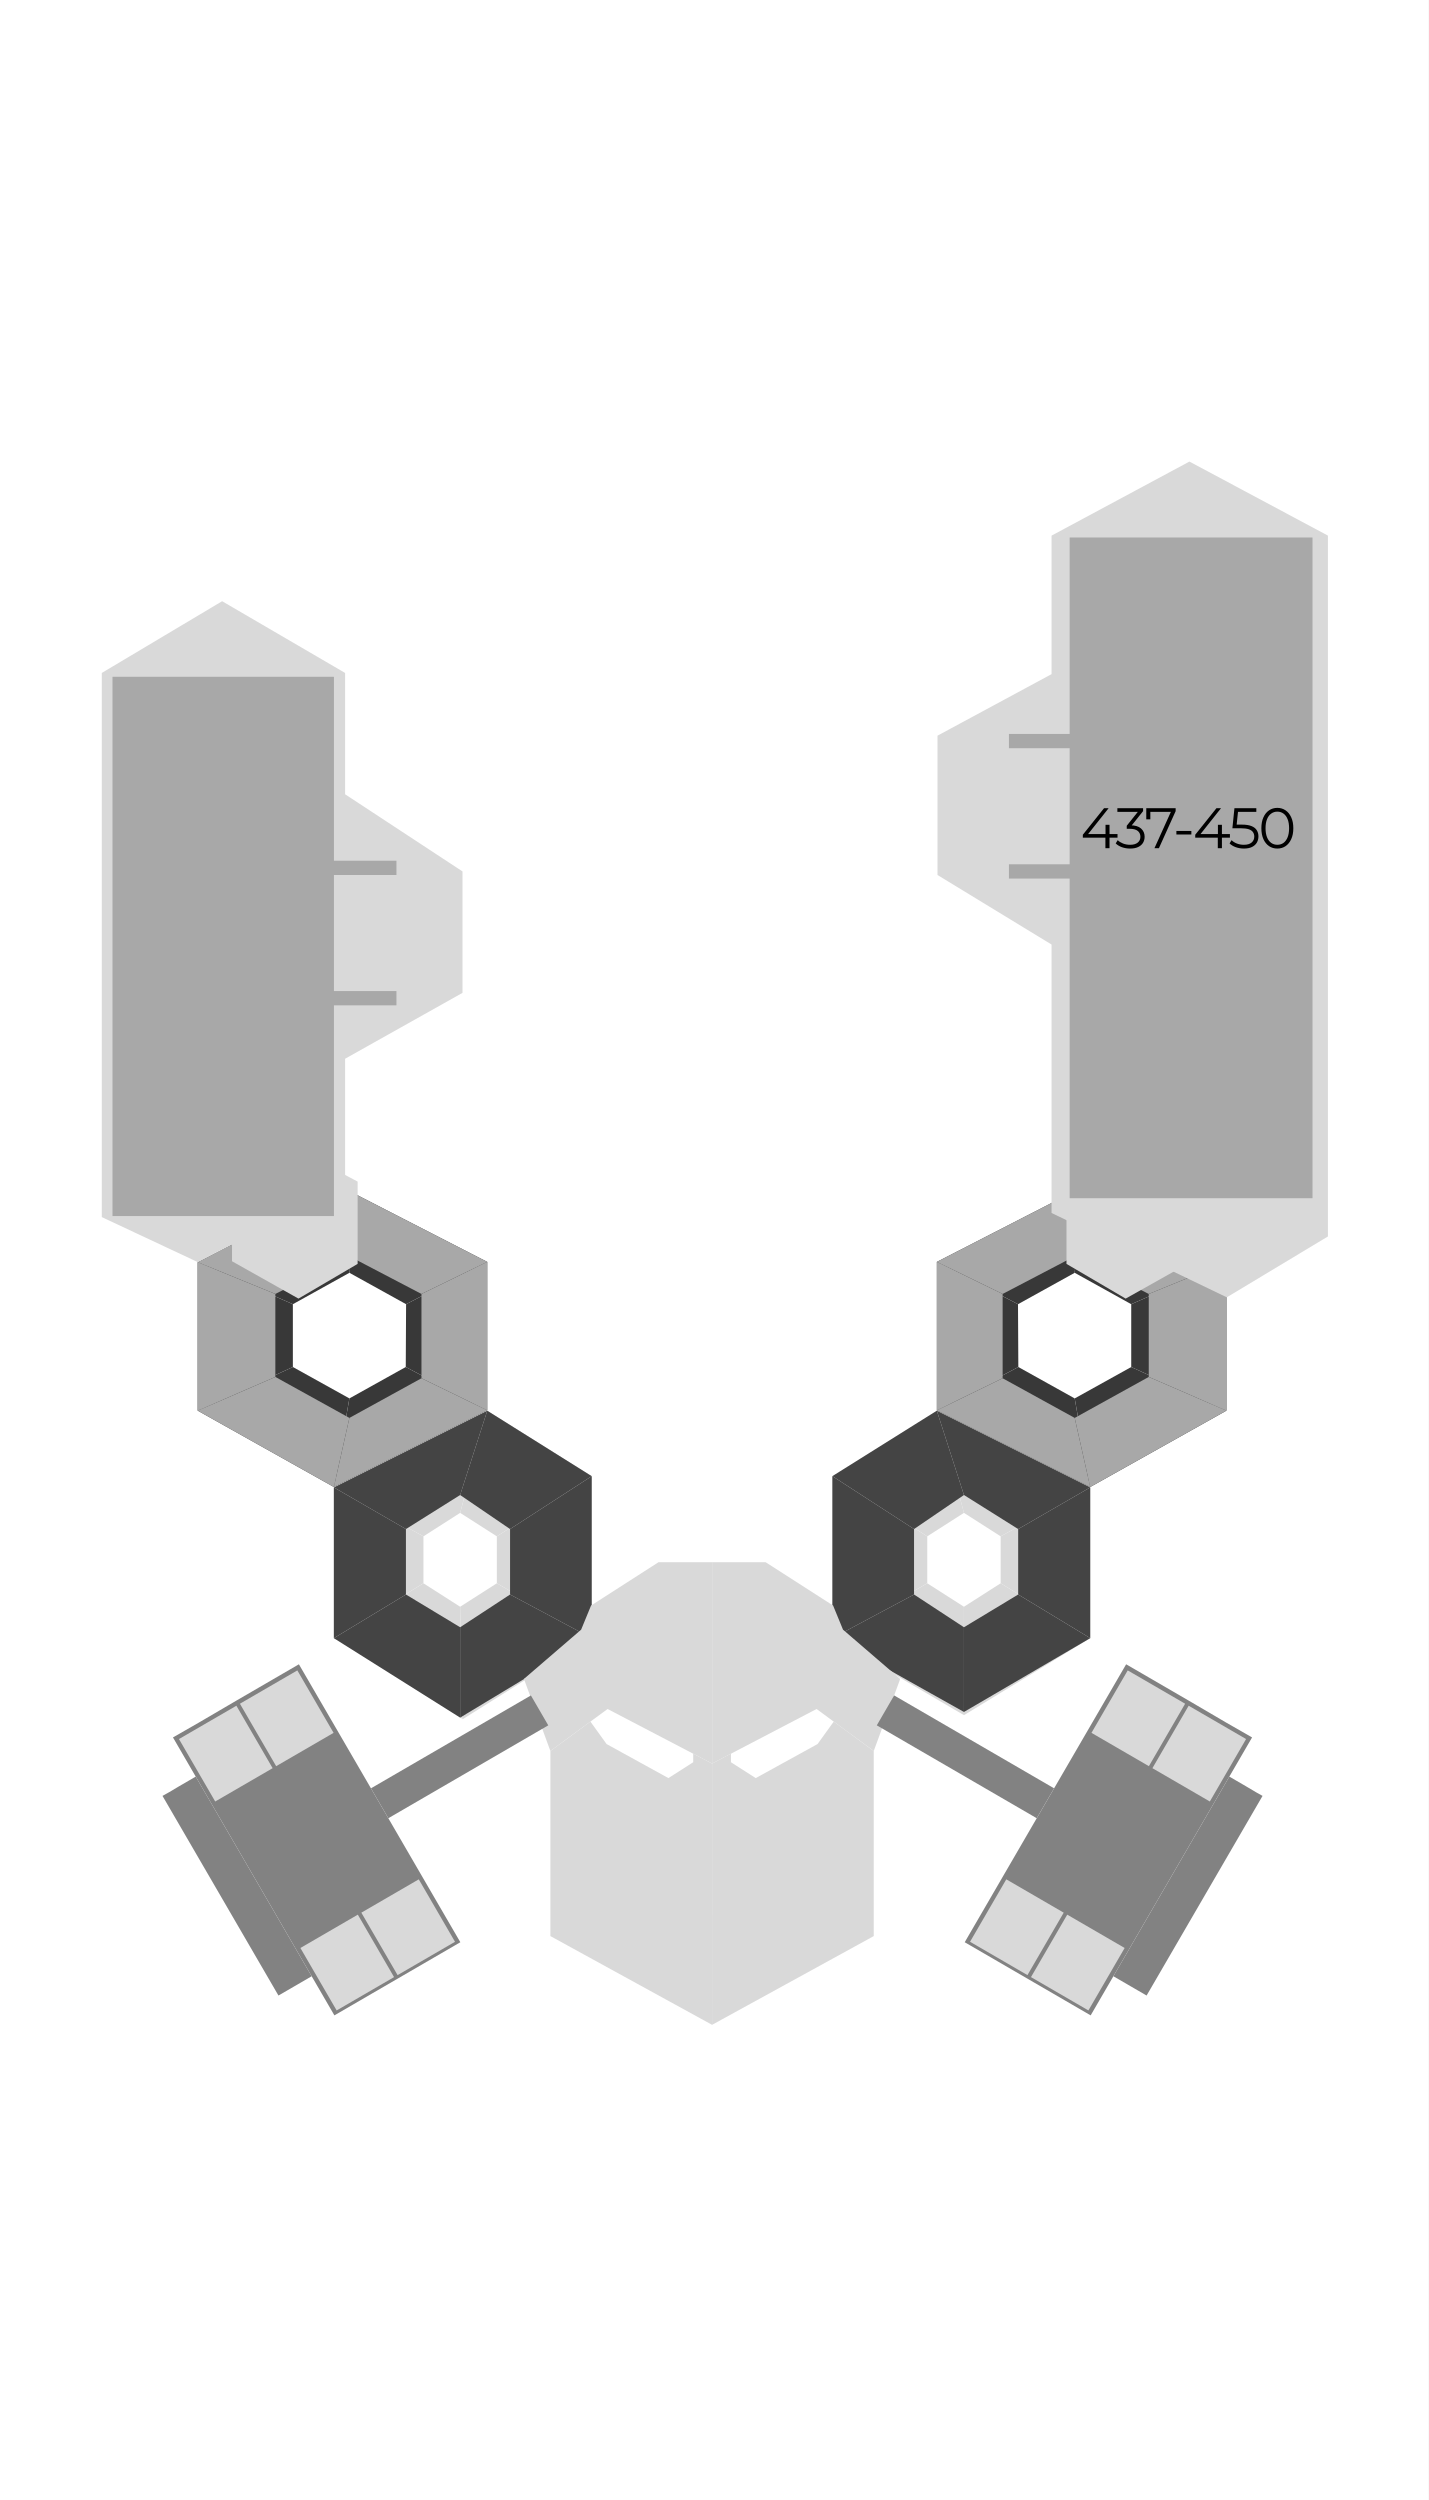
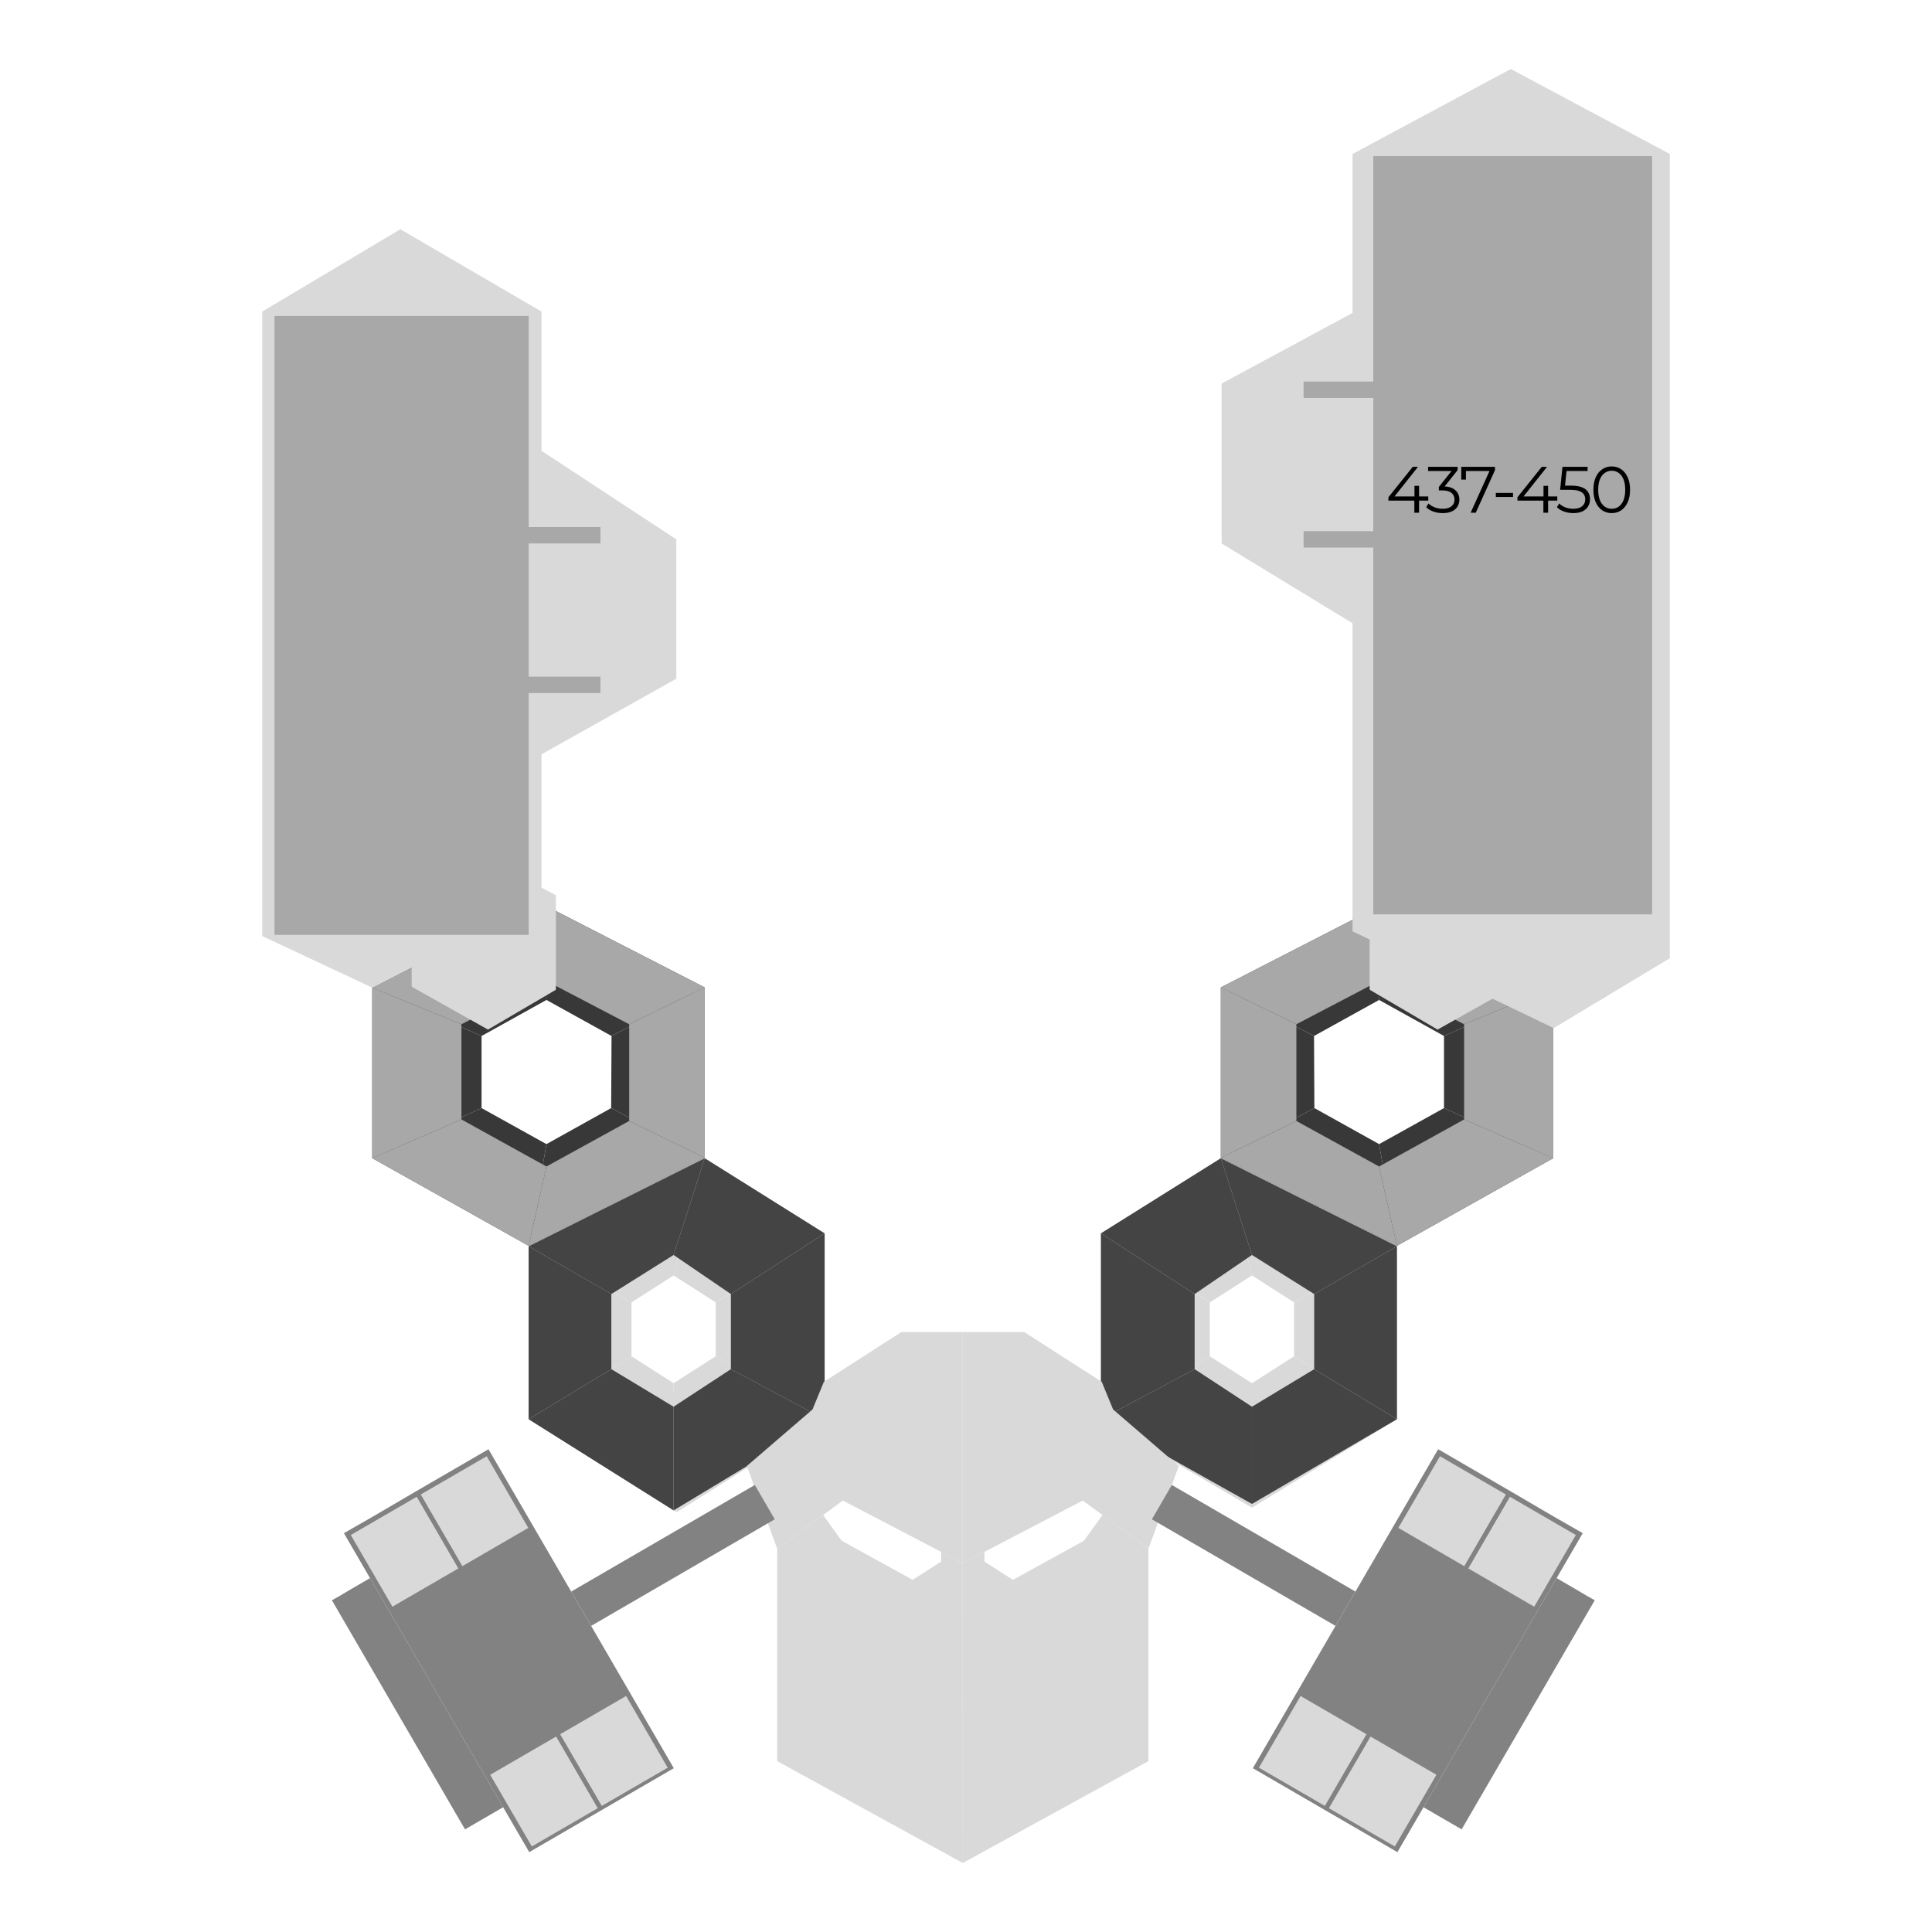
- <svg xmlns="http://www.w3.org/2000/svg" width="800" height="1400" viewBox="0 0 800 1400" fill="none">
-   <rect width="800" height="1400" fill="white" />
-   <path d="M539.814 899.781L560.363 886.637L610.532 917.368L539.814 960.5V899.781Z" fill="#D9D9D9" />
-   <path d="M560.363 886.635L560.363 860.347L610.532 832.95V917.368L560.363 886.635Z" fill="#D9D9D9" />
-   <path d="M560.363 860.349L539.814 847.205L524.633 790L610.532 832.95L560.363 860.349Z" fill="#D9D9D9" />
-   <path d="M539.814 899.781L519.264 886.637L466.133 917.368L539.814 960.5V899.781Z" fill="#D9D9D9" />
-   <path d="M519.264 886.637L519.264 860.349L466.133 826.655L466.133 917.368L519.264 886.637Z" fill="#D9D9D9" />
-   <path d="M539.814 847.205L519.264 860.349L466.133 826.655L524.633 790L539.814 847.205Z" fill="#D9D9D9" />
-   <path d="M601.832 783.112L633.489 765.525L686.806 789.961L610.533 832.726L601.832 783.112Z" fill="#383838" />
-   <path d="M633.489 765.525V730.35L686.806 706.839V789.961L633.489 765.525Z" fill="#383838" />
-   <path d="M633.489 730.35L601.832 712.763L605.72 665L686.806 706.839L633.489 730.35Z" fill="#383838" />
-   <path d="M601.832 783.112L570.268 765.524L524.634 789.776L610.533 832.726L601.832 783.112Z" fill="#383838" />
-   <path d="M570.268 765.524L570.082 730.35L524.634 706.654V789.776L570.268 765.524Z" fill="#383838" />
-   <path d="M601.832 712.763L570.082 730.35L524.634 706.654L605.72 665L601.832 712.763Z" fill="#383838" />
-   <path d="M601.832 794.034L643.301 771.078L686.806 789.961L610.533 832.726L601.832 794.034Z" fill="#A8A8A8" />
-   <path d="M643.301 771.078V724.611L686.806 706.839V789.961L643.301 771.078Z" fill="#A8A8A8" />
-   <path d="M643.301 724.611L601.832 703.507L605.72 665L686.806 706.839L643.301 724.611Z" fill="#A8A8A8" />
-   <path d="M601.832 794.034L561.474 771.819L524.634 789.776L610.533 832.726L601.832 794.034Z" fill="#A8A8A8" />
-   <path d="M561.474 771.819V724.611L524.634 706.654V789.776L561.474 771.819Z" fill="#A8A8A8" />
-   <path d="M601.832 703.507L561.474 724.611L524.634 706.654L605.72 665L601.832 703.507Z" fill="#A8A8A8" />
-   <path d="M195.661 783.112L164.004 765.525L110.687 789.961L186.96 832.726L195.661 783.112Z" fill="#383838" />
-   <path d="M164.004 765.525V730.35L110.687 706.839V789.961L164.004 765.525Z" fill="#383838" />
-   <path d="M164.004 730.35L195.661 712.763L191.773 665L110.687 706.839L164.004 730.35Z" fill="#383838" />
-   <path d="M195.661 783.112L227.225 765.524L272.859 789.776L186.96 832.726L195.661 783.112Z" fill="#383838" />
-   <path d="M227.225 765.524L227.41 730.35L272.859 706.654V789.776L227.225 765.524Z" fill="#383838" />
-   <path d="M195.661 712.763L227.41 730.35L272.859 706.654L191.773 665L195.661 712.763Z" fill="#383838" />
-   <path d="M195.661 794.034L154.192 771.078L110.687 789.961L186.96 832.726L195.661 794.034Z" fill="#A8A8A8" />
-   <path d="M154.192 771.078V724.611L110.687 706.839V789.961L154.192 771.078Z" fill="#A8A8A8" />
-   <path d="M154.192 724.611L195.661 703.507L191.773 665L110.687 706.839L154.192 724.611Z" fill="#A8A8A8" />
-   <path d="M195.661 794.034L236.018 771.819L272.859 789.776L186.96 832.726L195.661 794.034Z" fill="#A8A8A8" />
-   <path d="M236.018 771.819V724.611L272.859 706.654V789.776L236.018 771.819Z" fill="#A8A8A8" />
-   <path d="M195.661 703.507L236.018 724.611L272.859 706.654L191.773 665L195.661 703.507Z" fill="#A8A8A8" />
-   <path d="M257.679 899.781L237.129 886.637L186.96 917.368L259.16 962.724L257.679 899.781Z" fill="#D9D9D9" />
-   <path d="M237.129 886.635L237.129 860.347L186.96 832.95V917.368L237.129 886.635Z" fill="#D9D9D9" />
-   <path d="M237.129 860.349L257.679 847.205L272.859 790L186.96 832.95L237.129 860.349Z" fill="#D9D9D9" />
-   <path d="M257.679 899.781L278.228 886.637L331.36 917.368L259.16 962.724L257.679 899.781Z" fill="#D9D9D9" />
-   <path d="M278.228 886.637L278.228 860.349L331.359 826.655L331.36 917.368L278.228 886.637Z" fill="#D9D9D9" />
-   <path d="M257.679 847.205L278.228 860.349L331.359 826.655L272.859 790L257.679 847.205Z" fill="#D9D9D9" />
-   <path d="M257.679 911.259L227.318 892.931L186.96 917.368L257.679 961.86V911.259Z" fill="#444444" />
-   <path d="M227.318 892.931V856.276L186.96 832.95V917.368L227.318 892.931Z" fill="#444444" />
-   <path d="M227.318 856.276L257.679 837.208L272.859 790L186.96 832.95L227.318 856.276Z" fill="#444444" />
-   <path d="M257.679 911.259L285.633 892.931L331.36 917.368L257.679 961.86V911.259Z" fill="#444444" />
-   <path d="M285.633 892.931V856.276L331.359 826.655L331.36 917.368L285.633 892.931Z" fill="#444444" />
-   <path d="M257.679 837.208L285.633 856.276L331.359 826.655L272.859 790L257.679 837.208Z" fill="#444444" />
-   <path d="M539.814 911.259L570.175 892.931L610.532 917.368L539.814 958.697V911.259Z" fill="#444444" />
-   <path d="M570.175 892.931V856.276L610.532 832.95V917.368L570.175 892.931Z" fill="#444444" />
-   <path d="M570.175 856.276L539.814 837.208L524.633 790L610.532 832.95L570.175 856.276Z" fill="#444444" />
-   <path d="M539.814 911.259L511.86 892.931L466.133 917.368L539.814 958.697V911.259Z" fill="#444444" />
-   <path d="M511.86 892.931V856.276L466.133 826.655L466.133 917.368L511.86 892.931Z" fill="#444444" />
-   <path d="M539.814 837.208L511.86 856.276L466.133 826.655L524.633 790L539.814 837.208Z" fill="#444444" />
-   <path d="M200.273 661.684L200.273 707.781L167.135 727.219L129.924 706.3V660.573L162.877 641.875L200.273 661.684Z" fill="#D9D9D9" />
-   <path d="M597.226 661.684V707.781L630.364 727.219L667.575 706.3V660.573L634.622 641.875L597.226 661.684Z" fill="#D9D9D9" />
-   <path d="M57 376.852L124.387 336.679L193.254 376.852V444.794L259 488V556L193.254 592.896V664.171L110.687 706.75L57 681.573V376.852Z" fill="#D9D9D9" />
-   <path d="M588.873 299.946L666.071 258.477L743.64 299.946V692.417L687 726.5L588.873 679.273V528.949L525 490V411.977L588.873 377.515V299.946Z" fill="#D9D9D9" />
-   <path d="M339.69 976.667L374.309 995.735L388.194 986.849V982.036L398.746 987.589L398.773 1133.91L308.219 1084.21V980.555L330.619 964.078L339.69 976.667Z" fill="#D9D9D9" />
-   <path d="M368.755 874.846H398.746V987.589L340.246 957.043L308.219 980.555L293.408 940.197L325.435 912.613L330.989 899.098L368.755 874.846Z" fill="#D9D9D9" />
-   <path d="M457.829 976.667L423.21 995.735L409.325 986.849V982.036L398.773 987.589L398.746 1133.91L489.301 1084.21V980.555L466.9 964.078L457.829 976.667Z" fill="#D9D9D9" />
-   <path d="M428.764 874.846H398.773V987.589L457.274 957.043L489.301 980.555L504.111 940.197L472.084 912.613L466.53 899.098L428.764 874.846Z" fill="#D9D9D9" />
-   <path d="M109.606 994.894L174.539 1106.7L155.933 1117.5L91 1005.7L94.822 1003.56L100.303 1000.3L109.606 994.894Z" fill="#828282" />
-   <path d="M297.302 949.446L307.028 966.193L217.462 1018.21L207.736 1001.46L297.302 949.446Z" fill="#828282" />
-   <path d="M167.389 932L257.788 1087.65L187.26 1128.61L96.861 972.96L111.266 964.703L132.125 952.48L167.389 932Z" fill="#828282" />
-   <path d="M168.225 1090.87L200.377 1072.21L220.673 1107.18L188.521 1125.84L168.225 1090.87Z" fill="#D9D9D9" />
-   <path d="M202.353 1071.09L234.506 1052.43L254.801 1087.4L222.649 1106.06L202.353 1071.09Z" fill="#D9D9D9" />
-   <path d="M100.225 973.866L132.377 955.206L152.673 990.178L120.521 1008.84L100.225 973.866Z" fill="#D9D9D9" />
-   <path d="M134.353 954.086L166.506 935.426L186.801 970.398L154.649 989.057L134.353 954.086Z" fill="#D9D9D9" />
-   <path d="M688.422 994.894L623.489 1106.7L642.096 1117.5L707.028 1005.7L703.207 1003.56L697.725 1000.3L688.422 994.894Z" fill="#828282" />
-   <path d="M500.726 949.446L491 966.193L580.566 1018.21L590.292 1001.46L500.726 949.446Z" fill="#828282" />
-   <path d="M630.639 932L540.241 1087.65L610.769 1128.61L701.167 972.96L686.763 964.703L665.903 952.48L630.639 932Z" fill="#828282" />
-   <path d="M629.801 1090.87L597.649 1072.21L577.353 1107.18L609.505 1125.84L629.801 1090.87Z" fill="#D9D9D9" />
-   <path d="M595.673 1071.09L563.521 1052.43L543.225 1087.4L575.377 1106.06L595.673 1071.09Z" fill="#D9D9D9" />
-   <path d="M697.801 973.866L665.649 955.206L645.353 990.178L677.505 1008.84L697.801 973.866Z" fill="#D9D9D9" />
-   <path d="M663.673 954.086L631.521 935.426L611.225 970.398L643.377 989.057L663.673 954.086Z" fill="#D9D9D9" />
-   <path d="M63 379H187V681H63V379Z" fill="#A8A8A8" />
-   <path d="M175 555H222V563H175V555Z" fill="#A8A8A8" />
-   <path d="M175 482H222V490H175V482Z" fill="#A8A8A8" />
-   <path d="M599 301H735V671H599V301Z" fill="#A8A8A8" />
-   <path d="M612 484H565V492H612V484Z" fill="#A8A8A8" />
-   <path d="M612 411H565V419H612V411Z" fill="#A8A8A8" />
-   <path d="M606.386 469.112V467.448L618.258 452.6H620.818L609.042 467.448L607.794 467.064H625.81V469.112H606.386ZM619.026 475V469.112L619.09 467.064V461.88H621.33V475H619.026Z" fill="black" />
-   <path d="M632.865 475.192C631.244 475.192 629.708 474.936 628.257 474.424C626.828 473.891 625.676 473.187 624.801 472.312L625.921 470.488C626.646 471.235 627.617 471.853 628.833 472.344C630.07 472.835 631.414 473.08 632.865 473.08C634.721 473.08 636.14 472.675 637.121 471.864C638.124 471.053 638.625 469.965 638.625 468.6C638.625 467.235 638.134 466.147 637.153 465.336C636.193 464.525 634.668 464.12 632.577 464.12H630.977V462.424L637.889 453.752L638.209 454.648H625.729V452.6H640.129V454.232L633.217 462.904L632.097 462.168H632.961C635.649 462.168 637.654 462.765 638.977 463.96C640.321 465.155 640.993 466.691 640.993 468.568C640.993 469.827 640.694 470.957 640.097 471.96C639.5 472.963 638.593 473.752 637.377 474.328C636.182 474.904 634.678 475.192 632.865 475.192Z" fill="black" />
-   <path d="M646.489 475L656.153 453.624L656.857 454.648H643.001L644.185 453.528V458.84H641.913V452.6H658.361V454.232L648.985 475H646.489Z" fill="black" />
-   <path d="M658.779 467.32V465.336H667.163V467.32H658.779Z" fill="black" />
-   <path d="M669.328 469.112V467.448L681.2 452.6H683.76L671.984 467.448L670.736 467.064H688.752V469.112H669.328ZM681.968 475V469.112L682.032 467.064V461.88H684.272V475H681.968Z" fill="black" />
-   <path d="M696.598 475.192C694.998 475.192 693.472 474.936 692.022 474.424C690.571 473.891 689.419 473.187 688.566 472.312L689.686 470.488C690.39 471.235 691.35 471.853 692.566 472.344C693.803 472.835 695.136 473.08 696.566 473.08C698.464 473.08 699.904 472.664 700.886 471.832C701.888 470.979 702.39 469.869 702.39 468.504C702.39 467.544 702.155 466.723 701.686 466.04C701.238 465.336 700.47 464.792 699.382 464.408C698.294 464.024 696.8 463.832 694.902 463.832H690.134L691.286 452.6H703.542V454.648H692.214L693.398 453.528L692.406 462.936L691.222 461.784H695.414C697.675 461.784 699.488 462.061 700.854 462.616C702.219 463.171 703.2 463.949 703.798 464.952C704.416 465.933 704.726 467.085 704.726 468.408C704.726 469.667 704.427 470.819 703.83 471.864C703.233 472.888 702.337 473.699 701.142 474.296C699.947 474.893 698.433 475.192 696.598 475.192Z" fill="black" />
-   <path d="M715.299 475.192C713.571 475.192 712.035 474.744 710.691 473.848C709.347 472.931 708.291 471.629 707.523 469.944C706.755 468.237 706.371 466.189 706.371 463.8C706.371 461.411 706.755 459.373 707.523 457.688C708.291 455.981 709.347 454.68 710.691 453.784C712.035 452.867 713.571 452.408 715.299 452.408C717.027 452.408 718.563 452.867 719.907 453.784C721.251 454.68 722.307 455.981 723.075 457.688C723.864 459.373 724.259 461.411 724.259 463.8C724.259 466.189 723.864 468.237 723.075 469.944C722.307 471.629 721.251 472.931 719.907 473.848C718.563 474.744 717.027 475.192 715.299 475.192ZM715.299 473.08C716.621 473.08 717.773 472.728 718.755 472.024C719.736 471.299 720.504 470.253 721.059 468.888C721.614 467.501 721.891 465.805 721.891 463.8C721.891 461.795 721.614 460.109 721.059 458.744C720.504 457.357 719.736 456.312 718.755 455.608C717.773 454.883 716.621 454.52 715.299 454.52C714.019 454.52 712.877 454.883 711.875 455.608C710.872 456.312 710.093 457.357 709.539 458.744C708.984 460.109 708.707 461.795 708.707 463.8C708.707 465.805 708.984 467.501 709.539 468.888C710.093 470.253 710.872 471.299 711.875 472.024C712.877 472.728 714.019 473.08 715.299 473.08Z" fill="black" />
+ <svg xmlns="http://www.w3.org/2000/svg" width="1400" height="1400" viewBox="0 0 1400 1400" fill="none">
+   <rect width="1400" height="1400" fill="white" />
+   <path d="M907.217 1002.32L937.743 982.8L1012.27 1028.44L907.217 1092.49V1002.32Z" fill="#D9D9D9" />
+   <path d="M937.743 982.798L937.743 943.761L1012.27 903.077V1028.44L937.743 982.798Z" fill="#D9D9D9" />
+   <path d="M937.743 943.763L907.217 924.245L884.667 839.297L1012.27 903.077L937.743 943.763Z" fill="#D9D9D9" />
+   <path d="M907.217 1002.32L876.691 982.8L797.764 1028.44L907.217 1092.49V1002.32Z" fill="#D9D9D9" />
+   <path d="M876.691 982.8L876.691 943.764L797.764 893.73L797.764 1028.44L876.691 982.8Z" fill="#D9D9D9" />
+   <path d="M907.217 924.245L876.691 943.764L797.764 893.73L884.667 839.297L907.217 924.245Z" fill="#D9D9D9" />
+   <path d="M999.345 829.068L1046.37 802.952L1125.57 839.24L1012.27 902.744L999.345 829.068Z" fill="#383838" />
+   <path d="M1046.37 802.952V750.719L1125.57 715.805V839.24L1046.37 802.952Z" fill="#383838" />
+   <path d="M1046.37 750.719L999.345 724.602L1005.12 653.676L1125.57 715.805L1046.37 750.719Z" fill="#383838" />
+   <path d="M999.345 829.068L952.456 802.951L884.667 838.965L1012.27 902.744L999.345 829.068Z" fill="#383838" />
+   <path d="M952.456 802.951L952.181 750.718L884.667 715.53V838.965L952.456 802.951Z" fill="#383838" />
+   <path d="M999.345 724.602L952.181 750.718L884.667 715.53L1005.12 653.676L999.345 724.602Z" fill="#383838" />
+   <path d="M999.345 845.288L1060.95 811.199L1125.57 839.24L1012.27 902.744L999.345 845.288Z" fill="#A8A8A8" />
+   <path d="M1060.95 811.199V742.197L1125.57 715.805V839.24L1060.95 811.199Z" fill="#A8A8A8" />
+   <path d="M1060.95 742.197L999.345 710.857L1005.12 653.676L1125.57 715.805L1060.95 742.197Z" fill="#A8A8A8" />
+   <path d="M999.345 845.288L939.393 812.299L884.667 838.965L1012.27 902.744L999.345 845.288Z" fill="#A8A8A8" />
+   <path d="M939.393 812.299V742.197L884.667 715.53V838.965L939.393 812.299Z" fill="#A8A8A8" />
+   <path d="M999.345 710.857L939.393 742.197L884.667 715.53L1005.12 653.676L999.345 710.857Z" fill="#A8A8A8" />
+   <path d="M395.98 829.068L348.954 802.952L269.752 839.24L383.054 902.744L395.98 829.068Z" fill="#383838" />
+   <path d="M348.954 802.952V750.719L269.752 715.805V839.24L348.954 802.952Z" fill="#383838" />
+   <path d="M348.954 750.719L395.98 724.602L390.205 653.676L269.752 715.805L348.954 750.719Z" fill="#383838" />
+   <path d="M395.98 829.068L442.868 802.951L510.657 838.965L383.054 902.744L395.98 829.068Z" fill="#383838" />
+   <path d="M442.868 802.951L443.143 750.718L510.657 715.53V838.965L442.868 802.951Z" fill="#383838" />
+   <path d="M395.98 724.602L443.143 750.718L510.657 715.53L390.205 653.676L395.98 724.602Z" fill="#383838" />
+   <path d="M395.98 845.288L334.378 811.199L269.752 839.24L383.054 902.744L395.98 845.288Z" fill="#A8A8A8" />
+   <path d="M334.378 811.199V742.197L269.752 715.805V839.24L334.378 811.199Z" fill="#A8A8A8" />
+   <path d="M334.378 742.197L395.98 710.857L390.205 653.676L269.752 715.805L334.378 742.197Z" fill="#A8A8A8" />
+   <path d="M395.98 845.288L455.931 812.299L510.657 838.965L383.054 902.744L395.98 845.288Z" fill="#A8A8A8" />
+   <path d="M455.931 812.299V742.197L510.657 715.53V838.965L455.931 812.299Z" fill="#A8A8A8" />
+   <path d="M395.98 710.857L455.931 742.197L510.657 715.53L390.205 653.676L395.98 710.857Z" fill="#A8A8A8" />
+   <path d="M488.107 1002.32L457.581 982.8L383.054 1028.44L490.307 1095.79L488.107 1002.32Z" fill="#D9D9D9" />
+   <path d="M457.581 982.798L457.581 943.761L383.054 903.077V1028.44L457.581 982.798Z" fill="#D9D9D9" />
+   <path d="M457.581 943.763L488.107 924.245L510.657 839.297L383.054 903.077L457.581 943.763Z" fill="#D9D9D9" />
+   <path d="M488.107 1002.32L518.633 982.8L597.56 1028.44L490.307 1095.79L488.107 1002.32Z" fill="#D9D9D9" />
+   <path d="M518.633 982.8L518.633 943.764L597.56 893.73L597.56 1028.44L518.633 982.8Z" fill="#D9D9D9" />
+   <path d="M488.107 924.245L518.633 943.764L597.56 893.73L510.657 839.297L488.107 924.245Z" fill="#D9D9D9" />
+   <path d="M488.107 1019.36L443.006 992.148L383.054 1028.44L488.107 1094.5V1019.36Z" fill="#444444" />
+   <path d="M443.006 992.148V937.715L383.054 903.077V1028.44L443.006 992.148Z" fill="#444444" />
+   <path d="M443.006 937.715L488.107 909.4L510.657 839.297L383.054 903.077L443.006 937.715Z" fill="#444444" />
+   <path d="M488.107 1019.36L529.633 992.148L597.56 1028.44L488.107 1094.5V1019.36Z" fill="#444444" />
+   <path d="M529.633 992.148V937.715L597.56 893.73L597.56 1028.44L529.633 992.148Z" fill="#444444" />
+   <path d="M488.107 909.4L529.633 937.715L597.56 893.73L510.657 839.297L488.107 909.4Z" fill="#444444" />
+   <path d="M907.218 1019.36L952.319 992.148L1012.27 1028.44L907.218 1089.81V1019.36Z" fill="#444444" />
+   <path d="M952.319 992.148V937.715L1012.27 903.077V1028.44L952.319 992.148Z" fill="#444444" />
+   <path d="M952.319 937.715L907.218 909.4L884.667 839.297L1012.27 903.077L952.319 937.715Z" fill="#444444" />
+   <path d="M907.218 1019.36L865.692 992.148L797.764 1028.44L907.218 1089.81V1019.36Z" fill="#444444" />
+   <path d="M865.692 992.148V937.715L797.764 893.73L797.764 1028.44L865.692 992.148Z" fill="#444444" />
+   <path d="M907.218 909.4L865.692 937.715L797.764 893.73L884.667 839.297L907.218 909.4Z" fill="#444444" />
+   <path d="M402.831 648.751L402.831 717.204L353.604 746.07L298.328 715.005V647.102L347.279 619.336L402.831 648.751Z" fill="#D9D9D9" />
+   <path d="M992.503 648.751V717.204L1041.73 746.07L1097.01 715.005V647.102L1048.05 619.336L992.503 648.751Z" fill="#D9D9D9" />
+   <path d="M190 225.783L290.102 166.128L392.405 225.783V326.675L490.07 390.835V491.813L392.405 546.604V652.444L269.752 715.674L190 678.286V225.783Z" fill="#D9D9D9" />
+   <path d="M980.094 111.58L1094.77 50L1210 111.58V694.39L1125.86 745.002L980.094 674.871V451.644L885.212 393.805V277.944L980.094 226.767V111.58Z" fill="#D9D9D9" />
+   <path d="M609.935 1116.49L661.361 1144.81L681.987 1131.61V1124.47L697.662 1132.71L697.702 1350L563.184 1276.19V1122.27L596.46 1097.8L609.935 1116.49Z" fill="#D9D9D9" />
+   <path d="M653.111 965.292H697.662V1132.71L610.76 1087.35L563.184 1122.27L541.183 1062.34L588.759 1021.37L597.01 1001.31L653.111 965.292Z" fill="#D9D9D9" />
+   <path d="M785.429 1116.49L734.003 1144.81L713.378 1131.61V1124.47L697.702 1132.71L697.662 1350L832.18 1276.19V1122.27L798.905 1097.8L785.429 1116.49Z" fill="#D9D9D9" />
+   <path d="M742.253 965.292H697.702V1132.71L784.604 1087.35L832.18 1122.27L854.181 1062.34L806.605 1021.37L798.355 1001.31L742.253 965.292Z" fill="#D9D9D9" />
+   <path d="M268.146 1143.56L364.603 1309.59L336.964 1325.63L240.507 1159.61L246.184 1156.43L254.327 1151.58L268.146 1143.56Z" fill="#828282" />
+   <path d="M546.967 1076.07L561.416 1100.94L428.366 1178.18L413.918 1153.31L546.967 1076.07Z" fill="#828282" />
+   <path d="M353.982 1050.16L488.269 1281.31L383.5 1342.13L249.213 1110.99L270.611 1098.73L301.598 1080.58L353.982 1050.16Z" fill="#828282" />
+   <path d="M355.224 1286.08L402.986 1258.37L433.135 1310.3L385.374 1338.01L355.224 1286.08Z" fill="#D9D9D9" />
+   <path d="M405.922 1256.7L453.684 1228.99L483.833 1280.93L436.071 1308.63L405.922 1256.7Z" fill="#D9D9D9" />
+   <path d="M254.211 1112.33L301.972 1084.62L332.122 1136.56L284.36 1164.27L254.211 1112.33Z" fill="#D9D9D9" />
+   <path d="M304.908 1082.96L352.67 1055.25L382.819 1107.18L335.058 1134.89L304.908 1082.96Z" fill="#D9D9D9" />
+   <path d="M1127.97 1143.56L1031.52 1309.59L1059.16 1325.63L1155.61 1159.61L1149.94 1156.43L1141.79 1151.58L1127.97 1143.56Z" fill="#828282" />
+   <path d="M849.153 1076.07L834.705 1100.94L967.755 1178.18L982.203 1153.31L849.153 1076.07Z" fill="#828282" />
+   <path d="M1042.14 1050.16L907.852 1281.31L1012.62 1342.13L1146.91 1110.99L1125.51 1098.73L1094.52 1080.58L1042.14 1050.16Z" fill="#828282" />
+   <path d="M1040.89 1286.08L993.131 1258.37L962.982 1310.3L1010.74 1338.01L1040.89 1286.08Z" fill="#D9D9D9" />
+   <path d="M990.196 1256.7L942.434 1228.99L912.285 1280.93L960.046 1308.63L990.196 1256.7Z" fill="#D9D9D9" />
+   <path d="M1141.91 1112.33L1094.15 1084.62L1064 1136.56L1111.76 1164.27L1141.91 1112.33Z" fill="#D9D9D9" />
+   <path d="M1091.21 1082.96L1043.45 1055.25L1013.3 1107.18L1061.06 1134.89L1091.21 1082.96Z" fill="#D9D9D9" />
+   <path d="M198.913 228.973H383.114V677.435H198.913V228.973Z" fill="#A8A8A8" />
+   <path d="M365.288 490.328H435.107V502.208H365.288V490.328Z" fill="#A8A8A8" />
+   <path d="M365.288 381.925H435.107V393.805H365.288V381.925Z" fill="#A8A8A8" />
+   <path d="M995.138 113.145H1197.17V662.585H995.138V113.145Z" fill="#A8A8A8" />
+   <path d="M1014.45 384.895H944.631V396.775H1014.45V384.895Z" fill="#A8A8A8" />
+   <path d="M1014.45 276.492H944.631V288.372H1014.45V276.492Z" fill="#A8A8A8" />
+   <path d="M1006.11 362.787V360.316L1023.75 338.267H1027.55L1010.05 360.316L1008.2 359.746H1034.96V362.787H1006.11ZM1024.89 371.53V362.787L1024.98 359.746V352.048H1028.31V371.53H1024.89Z" fill="black" />
+   <path d="M1045.44 371.816C1043.04 371.816 1040.75 371.435 1038.6 370.675C1036.48 369.883 1034.76 368.838 1033.47 367.539L1035.13 364.83C1036.21 365.939 1037.65 366.858 1039.46 367.586C1041.29 368.315 1043.29 368.679 1045.44 368.679C1048.2 368.679 1050.31 368.077 1051.77 366.874C1053.26 365.67 1054 364.054 1054 362.027C1054 359.999 1053.27 358.383 1051.81 357.18C1050.39 355.976 1048.12 355.374 1045.02 355.374H1042.64V352.855L1052.91 339.978L1053.38 341.308H1034.84V338.267H1056.24V340.69L1045.97 353.568L1044.3 352.475H1045.59C1049.58 352.475 1052.56 353.362 1054.52 355.136C1056.52 356.91 1057.52 359.191 1057.52 361.979C1057.52 363.848 1057.07 365.527 1056.19 367.016C1055.3 368.505 1053.95 369.677 1052.15 370.533C1050.37 371.388 1048.14 371.816 1045.44 371.816Z" fill="black" />
+   <path d="M1065.68 371.53L1080.04 339.788L1081.08 341.308H1060.5L1062.26 339.645V347.533H1058.89V338.267H1083.32V340.69L1069.39 371.53H1065.68Z" fill="black" />
+   <path d="M1083.94 360.126V357.18H1096.39V360.126H1083.94Z" fill="black" />
+   <path d="M1099.61 362.787V360.316L1117.25 338.267H1121.05L1103.56 360.316L1101.7 359.746H1128.46V362.787H1099.61ZM1118.39 371.53V362.787L1118.48 359.746V352.048H1121.81V371.53H1118.39Z" fill="black" />
+   <path d="M1140.12 371.816C1137.74 371.816 1135.48 371.435 1133.32 370.675C1131.17 369.883 1129.46 368.838 1128.19 367.539L1129.85 364.83C1130.9 365.939 1132.32 366.858 1134.13 367.586C1135.97 368.315 1137.95 368.679 1140.07 368.679C1142.89 368.679 1145.03 368.062 1146.49 366.826C1147.98 365.559 1148.72 363.912 1148.72 361.884C1148.72 360.458 1148.37 359.239 1147.68 358.225C1147.01 357.18 1145.87 356.372 1144.25 355.802C1142.64 355.231 1140.42 354.946 1137.6 354.946H1130.52L1132.23 338.267H1150.43V341.308H1133.61L1135.37 339.645L1133.89 353.616L1132.13 351.905H1138.36C1141.72 351.905 1144.41 352.317 1146.44 353.14C1148.47 353.964 1149.93 355.12 1150.81 356.609C1151.73 358.067 1152.19 359.777 1152.19 361.741C1152.19 363.611 1151.75 365.321 1150.86 366.874C1149.97 368.394 1148.64 369.598 1146.87 370.485C1145.09 371.372 1142.84 371.816 1140.12 371.816Z" fill="black" />
+   <path d="M1167.9 371.816C1165.33 371.816 1163.05 371.15 1161.05 369.82C1159.06 368.458 1157.49 366.525 1156.35 364.022C1155.21 361.488 1154.64 358.447 1154.64 354.899C1154.64 351.351 1155.21 348.325 1156.35 345.823C1157.49 343.288 1159.06 341.356 1161.05 340.025C1163.05 338.663 1165.33 337.982 1167.9 337.982C1170.47 337.982 1172.75 338.663 1174.74 340.025C1176.74 341.356 1178.31 343.288 1179.45 345.823C1180.62 348.325 1181.21 351.351 1181.21 354.899C1181.21 358.447 1180.62 361.488 1179.45 364.022C1178.31 366.525 1176.74 368.458 1174.74 369.82C1172.75 371.15 1170.47 371.816 1167.9 371.816ZM1167.9 368.679C1169.86 368.679 1171.58 368.157 1173.03 367.111C1174.49 366.034 1175.63 364.482 1176.46 362.454C1177.28 360.395 1177.69 357.877 1177.69 354.899C1177.69 351.921 1177.28 349.418 1176.46 347.391C1175.63 345.332 1174.49 343.779 1173.03 342.734C1171.58 341.657 1169.86 341.118 1167.9 341.118C1166 341.118 1164.3 341.657 1162.81 342.734C1161.32 343.779 1160.17 345.332 1159.34 347.391C1158.52 349.418 1158.11 351.921 1158.11 354.899C1158.11 357.877 1158.52 360.395 1159.34 362.454C1160.17 364.482 1161.32 366.034 1162.81 367.111C1164.3 368.157 1166 368.679 1167.9 368.679Z" fill="black" />
</svg>
